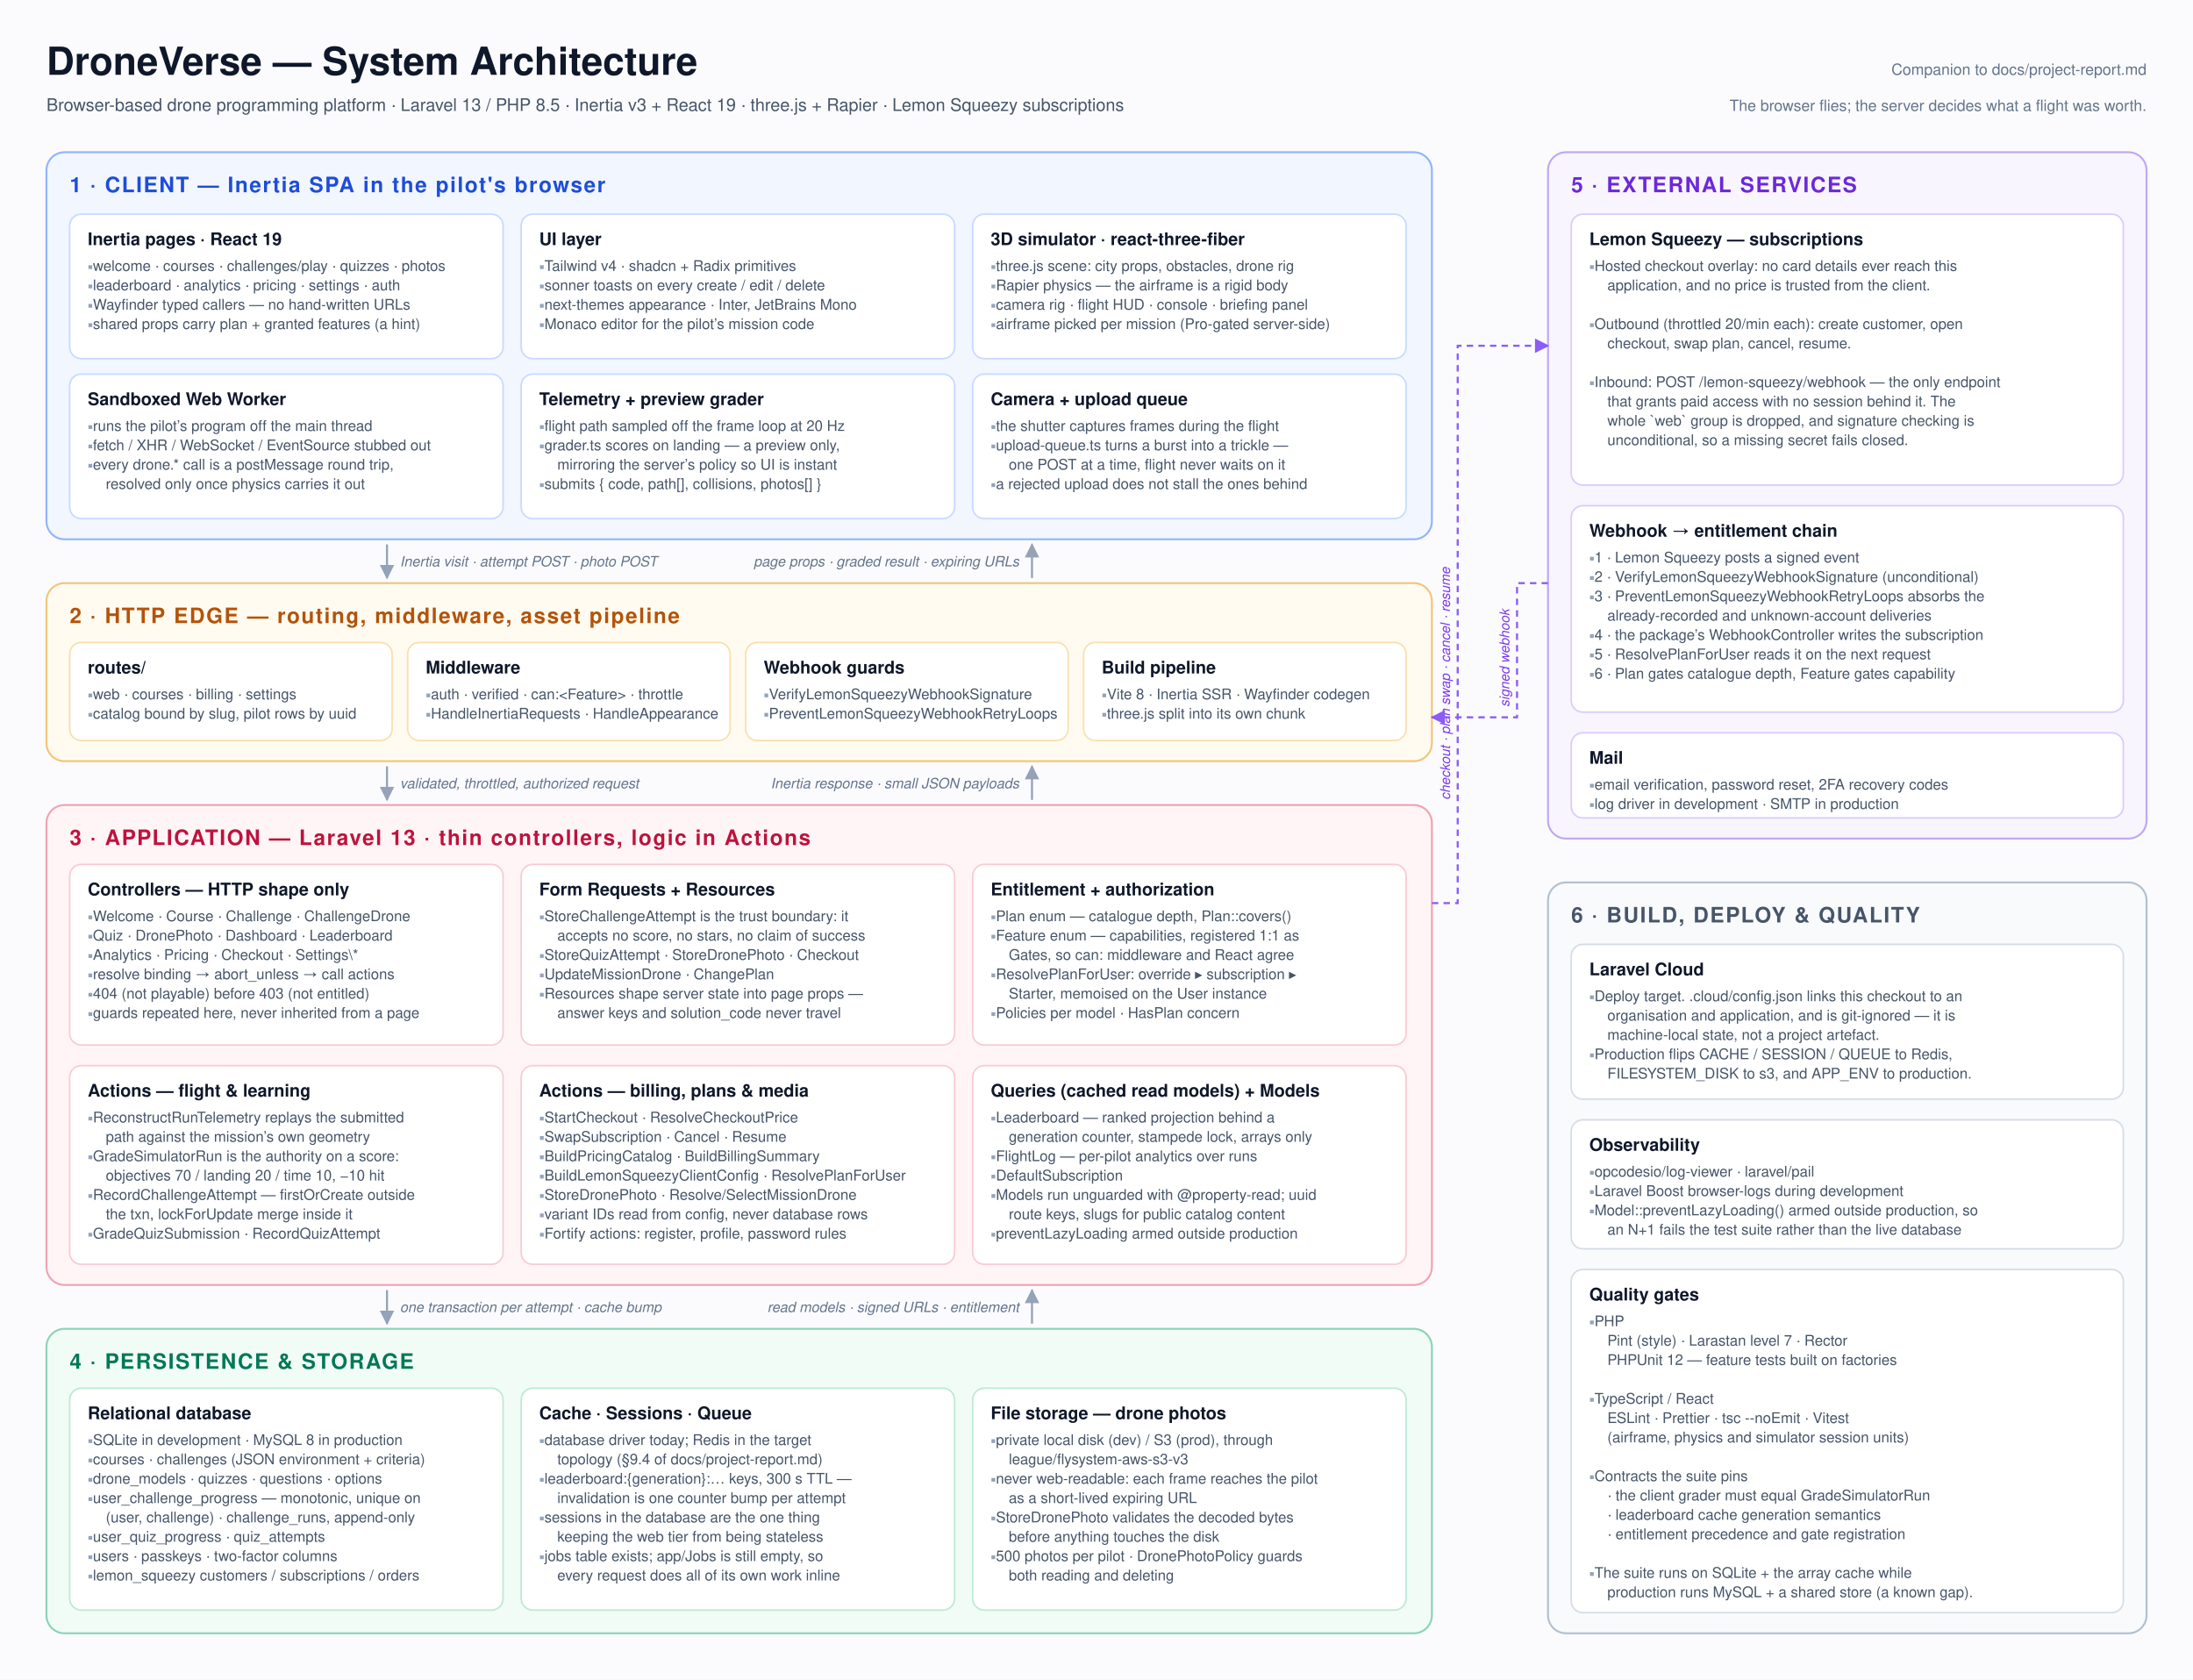
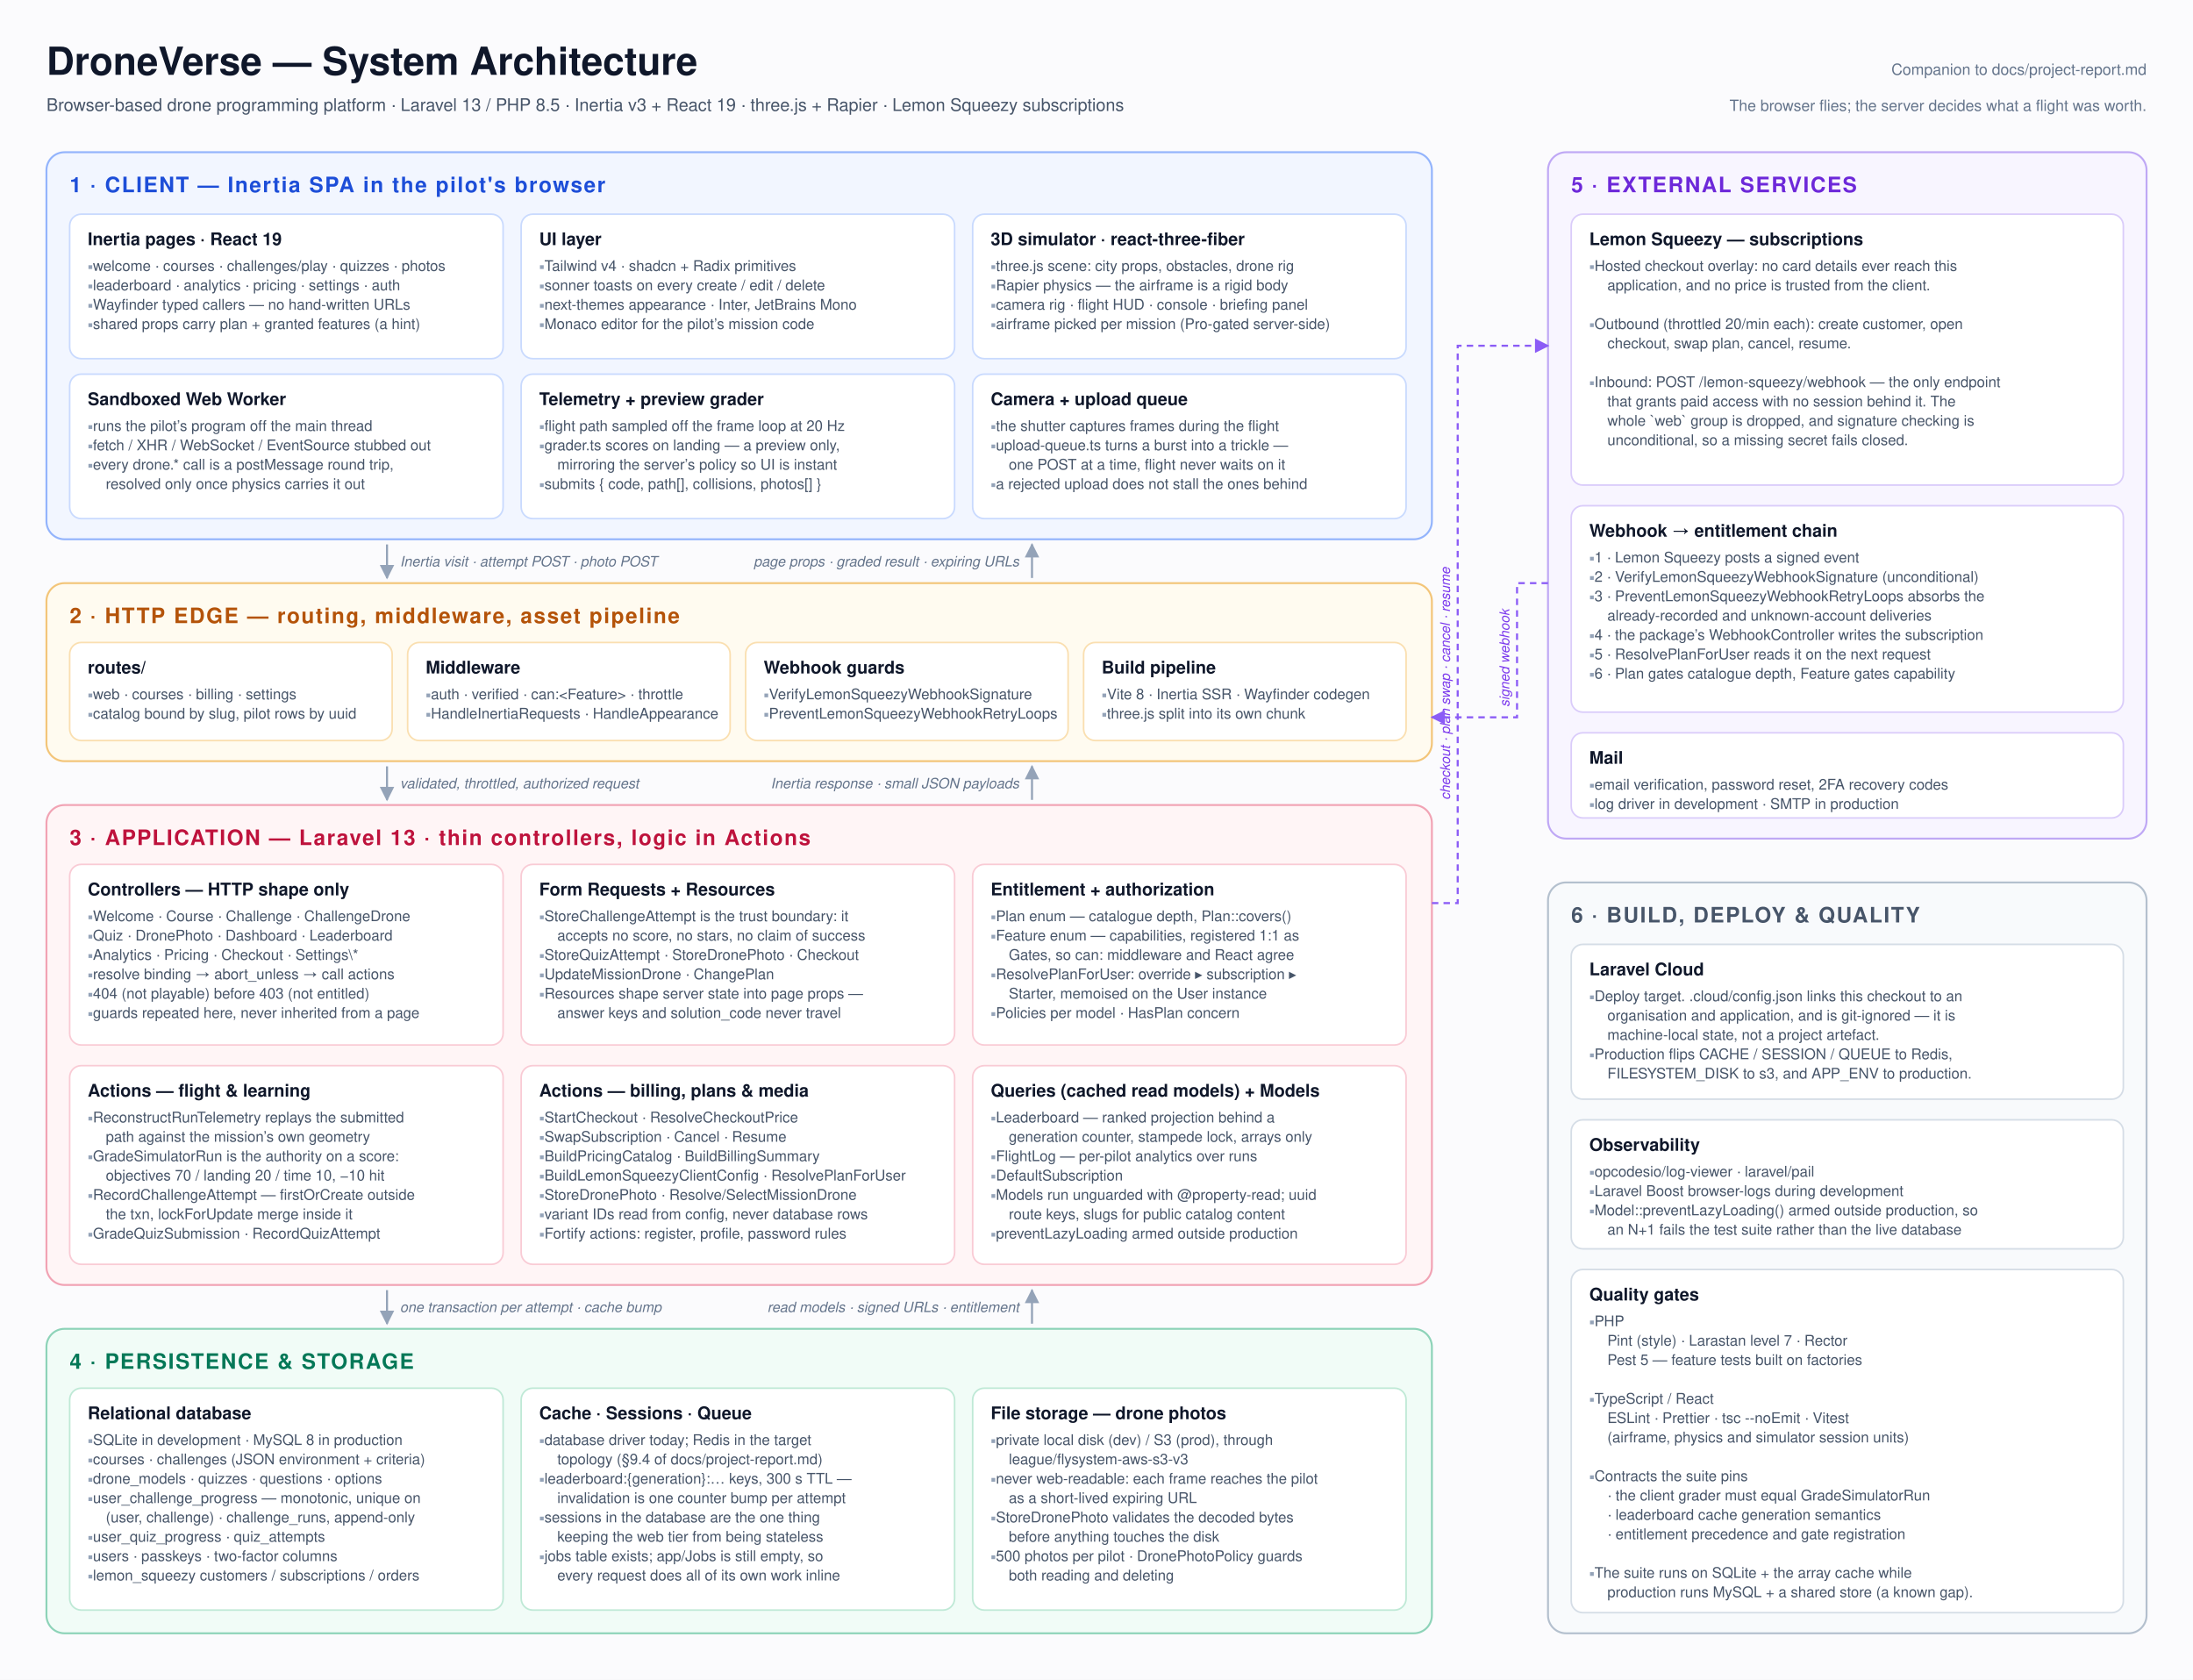
<svg xmlns="http://www.w3.org/2000/svg" width="1700" height="1302" viewBox="0 0 1700 1302">
  <defs>
    <marker id="arrow" viewBox="0 0 10 10" refX="9" refY="5" markerWidth="7" markerHeight="7" orient="auto-start-reverse">
      <path d="M 0 0 L 10 5 L 0 10 z" fill="#94A3B8" />
    </marker>
    <marker id="arrowP" viewBox="0 0 10 10" refX="9" refY="5" markerWidth="7" markerHeight="7" orient="auto-start-reverse">
      <path d="M 0 0 L 10 5 L 0 10 z" fill="#8B5CF6" />
    </marker>
  </defs>
  <rect width="1700" height="1302" fill="#FBFBFD" />
  <text x="36" y="58" font-family="'Segoe UI', 'Helvetica Neue', Helvetica, Arial, sans-serif" font-size="30" font-weight="700" fill="#0F172A">DroneVerse — System Architecture</text>
  <text x="36" y="86" font-family="'Segoe UI', 'Helvetica Neue', Helvetica, Arial, sans-serif" font-size="13.5" fill="#475569">Browser-based drone programming platform · Laravel 13 / PHP 8.5 · Inertia v3 + React 19 · three.js + Rapier · Lemon Squeezy subscriptions</text>
  <text x="1664" y="58" text-anchor="end" font-family="'Segoe UI', 'Helvetica Neue', Helvetica, Arial, sans-serif" font-size="12" fill="#64748B">Companion to docs/project-report.md</text>
  <text x="1664" y="86" text-anchor="end" font-family="'Segoe UI', 'Helvetica Neue', Helvetica, Arial, sans-serif" font-size="12" fill="#64748B">The browser flies; the server decides what a flight was worth.</text>
  <rect x="36" y="118" width="1074" height="300" rx="14" fill="#F2F6FF" stroke="#93B4FC" stroke-width="1.5" />
  <text x="54" y="149" font-family="'Segoe UI', 'Helvetica Neue', Helvetica, Arial, sans-serif" font-size="16.5" font-weight="700" letter-spacing="1.1" fill="#1D4ED8">1 · CLIENT — Inertia SPA in the pilot's browser</text>
  <rect x="54" y="166" width="336" height="112" rx="9" fill="#FFFFFF" stroke="#C9DAFE" stroke-width="1.25" />
  <text x="68" y="190" font-family="'Segoe UI', 'Helvetica Neue', Helvetica, Arial, sans-serif" font-size="13.5" font-weight="700" fill="#0F172A">Inertia pages · React 19</text>
  <text x="68" y="210" font-family="'Segoe UI', 'Helvetica Neue', Helvetica, Arial, sans-serif" font-size="11.4" fill="#475569">
    <tspan fill="#94A3B8">▪ </tspan>welcome · courses · challenges/play · quizzes · photos</text>
  <text x="68" y="225" font-family="'Segoe UI', 'Helvetica Neue', Helvetica, Arial, sans-serif" font-size="11.4" fill="#475569">
    <tspan fill="#94A3B8">▪ </tspan>leaderboard · analytics · pricing · settings · auth</text>
  <text x="68" y="240" font-family="'Segoe UI', 'Helvetica Neue', Helvetica, Arial, sans-serif" font-size="11.4" fill="#475569">
    <tspan fill="#94A3B8">▪ </tspan>Wayfinder typed callers — no hand-written URLs</text>
  <text x="68" y="255" font-family="'Segoe UI', 'Helvetica Neue', Helvetica, Arial, sans-serif" font-size="11.4" fill="#475569">
    <tspan fill="#94A3B8">▪ </tspan>shared props carry plan + granted features (a hint)</text>
  <rect x="404" y="166" width="336" height="112" rx="9" fill="#FFFFFF" stroke="#C9DAFE" stroke-width="1.25" />
  <text x="418" y="190" font-family="'Segoe UI', 'Helvetica Neue', Helvetica, Arial, sans-serif" font-size="13.5" font-weight="700" fill="#0F172A">UI layer</text>
  <text x="418" y="210" font-family="'Segoe UI', 'Helvetica Neue', Helvetica, Arial, sans-serif" font-size="11.4" fill="#475569">
    <tspan fill="#94A3B8">▪ </tspan>Tailwind v4 · shadcn + Radix primitives</text>
  <text x="418" y="225" font-family="'Segoe UI', 'Helvetica Neue', Helvetica, Arial, sans-serif" font-size="11.4" fill="#475569">
    <tspan fill="#94A3B8">▪ </tspan>sonner toasts on every create / edit / delete</text>
  <text x="418" y="240" font-family="'Segoe UI', 'Helvetica Neue', Helvetica, Arial, sans-serif" font-size="11.4" fill="#475569">
    <tspan fill="#94A3B8">▪ </tspan>next-themes appearance · Inter, JetBrains Mono</text>
  <text x="418" y="255" font-family="'Segoe UI', 'Helvetica Neue', Helvetica, Arial, sans-serif" font-size="11.4" fill="#475569">
    <tspan fill="#94A3B8">▪ </tspan>Monaco editor for the pilot’s mission code</text>
  <rect x="754" y="166" width="336" height="112" rx="9" fill="#FFFFFF" stroke="#C9DAFE" stroke-width="1.25" />
  <text x="768" y="190" font-family="'Segoe UI', 'Helvetica Neue', Helvetica, Arial, sans-serif" font-size="13.5" font-weight="700" fill="#0F172A">3D simulator · react-three-fiber</text>
  <text x="768" y="210" font-family="'Segoe UI', 'Helvetica Neue', Helvetica, Arial, sans-serif" font-size="11.4" fill="#475569">
    <tspan fill="#94A3B8">▪ </tspan>three.js scene: city props, obstacles, drone rig</text>
  <text x="768" y="225" font-family="'Segoe UI', 'Helvetica Neue', Helvetica, Arial, sans-serif" font-size="11.4" fill="#475569">
    <tspan fill="#94A3B8">▪ </tspan>Rapier physics — the airframe is a rigid body</text>
  <text x="768" y="240" font-family="'Segoe UI', 'Helvetica Neue', Helvetica, Arial, sans-serif" font-size="11.4" fill="#475569">
    <tspan fill="#94A3B8">▪ </tspan>camera rig · flight HUD · console · briefing panel</text>
  <text x="768" y="255" font-family="'Segoe UI', 'Helvetica Neue', Helvetica, Arial, sans-serif" font-size="11.4" fill="#475569">
    <tspan fill="#94A3B8">▪ </tspan>airframe picked per mission (Pro-gated server-side)</text>
  <rect x="54" y="290" width="336" height="112" rx="9" fill="#FFFFFF" stroke="#C9DAFE" stroke-width="1.25" />
  <text x="68" y="314" font-family="'Segoe UI', 'Helvetica Neue', Helvetica, Arial, sans-serif" font-size="13.5" font-weight="700" fill="#0F172A">Sandboxed Web Worker</text>
  <text x="68" y="334" font-family="'Segoe UI', 'Helvetica Neue', Helvetica, Arial, sans-serif" font-size="11.4" fill="#475569">
    <tspan fill="#94A3B8">▪ </tspan>runs the pilot’s program off the main thread</text>
  <text x="68" y="349" font-family="'Segoe UI', 'Helvetica Neue', Helvetica, Arial, sans-serif" font-size="11.4" fill="#475569">
    <tspan fill="#94A3B8">▪ </tspan>fetch / XHR / WebSocket / EventSource stubbed out</text>
  <text x="68" y="364" font-family="'Segoe UI', 'Helvetica Neue', Helvetica, Arial, sans-serif" font-size="11.4" fill="#475569">
    <tspan fill="#94A3B8">▪ </tspan>every drone.* call is a postMessage round trip,</text>
  <text x="82" y="379" font-family="'Segoe UI', 'Helvetica Neue', Helvetica, Arial, sans-serif" font-size="11.4" fill="#475569">resolved only once physics carries it out</text>
  <rect x="404" y="290" width="336" height="112" rx="9" fill="#FFFFFF" stroke="#C9DAFE" stroke-width="1.25" />
  <text x="418" y="314" font-family="'Segoe UI', 'Helvetica Neue', Helvetica, Arial, sans-serif" font-size="13.5" font-weight="700" fill="#0F172A">Telemetry + preview grader</text>
  <text x="418" y="334" font-family="'Segoe UI', 'Helvetica Neue', Helvetica, Arial, sans-serif" font-size="11.4" fill="#475569">
    <tspan fill="#94A3B8">▪ </tspan>flight path sampled off the frame loop at 20 Hz</text>
  <text x="418" y="349" font-family="'Segoe UI', 'Helvetica Neue', Helvetica, Arial, sans-serif" font-size="11.4" fill="#475569">
    <tspan fill="#94A3B8">▪ </tspan>grader.ts scores on landing — a preview only,</text>
  <text x="432" y="364" font-family="'Segoe UI', 'Helvetica Neue', Helvetica, Arial, sans-serif" font-size="11.4" fill="#475569">mirroring the server’s policy so UI is instant</text>
  <text x="418" y="379" font-family="'Segoe UI', 'Helvetica Neue', Helvetica, Arial, sans-serif" font-size="11.4" fill="#475569">
    <tspan fill="#94A3B8">▪ </tspan>submits { code, path[], collisions, photos[] }</text>
  <rect x="754" y="290" width="336" height="112" rx="9" fill="#FFFFFF" stroke="#C9DAFE" stroke-width="1.25" />
  <text x="768" y="314" font-family="'Segoe UI', 'Helvetica Neue', Helvetica, Arial, sans-serif" font-size="13.5" font-weight="700" fill="#0F172A">Camera + upload queue</text>
  <text x="768" y="334" font-family="'Segoe UI', 'Helvetica Neue', Helvetica, Arial, sans-serif" font-size="11.4" fill="#475569">
    <tspan fill="#94A3B8">▪ </tspan>the shutter captures frames during the flight</text>
  <text x="768" y="349" font-family="'Segoe UI', 'Helvetica Neue', Helvetica, Arial, sans-serif" font-size="11.4" fill="#475569">
    <tspan fill="#94A3B8">▪ </tspan>upload-queue.ts turns a burst into a trickle —</text>
  <text x="782" y="364" font-family="'Segoe UI', 'Helvetica Neue', Helvetica, Arial, sans-serif" font-size="11.4" fill="#475569">one POST at a time, flight never waits on it</text>
  <text x="768" y="379" font-family="'Segoe UI', 'Helvetica Neue', Helvetica, Arial, sans-serif" font-size="11.4" fill="#475569">
    <tspan fill="#94A3B8">▪ </tspan>a rejected upload does not stall the ones behind</text>
  <rect x="36" y="452" width="1074" height="138" rx="14" fill="#FFFBF0" stroke="#F3C579" stroke-width="1.5" />
  <text x="54" y="483" font-family="'Segoe UI', 'Helvetica Neue', Helvetica, Arial, sans-serif" font-size="16.5" font-weight="700" letter-spacing="1.1" fill="#B45309">2 · HTTP EDGE — routing, middleware, asset pipeline</text>
  <rect x="54" y="498" width="250" height="76" rx="9" fill="#FFFFFF" stroke="#FADFB0" stroke-width="1.25" />
  <text x="68" y="522" font-family="'Segoe UI', 'Helvetica Neue', Helvetica, Arial, sans-serif" font-size="13.5" font-weight="700" fill="#0F172A">routes/</text>
  <text x="68" y="542" font-family="'Segoe UI', 'Helvetica Neue', Helvetica, Arial, sans-serif" font-size="11.4" fill="#475569">
    <tspan fill="#94A3B8">▪ </tspan>web · courses · billing · settings</text>
  <text x="68" y="557" font-family="'Segoe UI', 'Helvetica Neue', Helvetica, Arial, sans-serif" font-size="11.4" fill="#475569">
    <tspan fill="#94A3B8">▪ </tspan>catalog bound by slug, pilot rows by uuid</text>
  <rect x="316" y="498" width="250" height="76" rx="9" fill="#FFFFFF" stroke="#FADFB0" stroke-width="1.25" />
  <text x="330" y="522" font-family="'Segoe UI', 'Helvetica Neue', Helvetica, Arial, sans-serif" font-size="13.5" font-weight="700" fill="#0F172A">Middleware</text>
  <text x="330" y="542" font-family="'Segoe UI', 'Helvetica Neue', Helvetica, Arial, sans-serif" font-size="11.4" fill="#475569">
    <tspan fill="#94A3B8">▪ </tspan>auth · verified · can:&lt;Feature&gt; · throttle</text>
  <text x="330" y="557" font-family="'Segoe UI', 'Helvetica Neue', Helvetica, Arial, sans-serif" font-size="11.4" fill="#475569">
    <tspan fill="#94A3B8">▪ </tspan>HandleInertiaRequests · HandleAppearance</text>
  <rect x="578" y="498" width="250" height="76" rx="9" fill="#FFFFFF" stroke="#FADFB0" stroke-width="1.25" />
  <text x="592" y="522" font-family="'Segoe UI', 'Helvetica Neue', Helvetica, Arial, sans-serif" font-size="13.5" font-weight="700" fill="#0F172A">Webhook guards</text>
  <text x="592" y="542" font-family="'Segoe UI', 'Helvetica Neue', Helvetica, Arial, sans-serif" font-size="11.4" fill="#475569">
    <tspan fill="#94A3B8">▪ </tspan>VerifyLemonSqueezyWebhookSignature</text>
  <text x="592" y="557" font-family="'Segoe UI', 'Helvetica Neue', Helvetica, Arial, sans-serif" font-size="11.4" fill="#475569">
    <tspan fill="#94A3B8">▪ </tspan>PreventLemonSqueezyWebhookRetryLoops</text>
  <rect x="840" y="498" width="250" height="76" rx="9" fill="#FFFFFF" stroke="#FADFB0" stroke-width="1.25" />
  <text x="854" y="522" font-family="'Segoe UI', 'Helvetica Neue', Helvetica, Arial, sans-serif" font-size="13.5" font-weight="700" fill="#0F172A">Build pipeline</text>
  <text x="854" y="542" font-family="'Segoe UI', 'Helvetica Neue', Helvetica, Arial, sans-serif" font-size="11.4" fill="#475569">
    <tspan fill="#94A3B8">▪ </tspan>Vite 8 · Inertia SSR · Wayfinder codegen</text>
  <text x="854" y="557" font-family="'Segoe UI', 'Helvetica Neue', Helvetica, Arial, sans-serif" font-size="11.4" fill="#475569">
    <tspan fill="#94A3B8">▪ </tspan>three.js split into its own chunk</text>
  <rect x="36" y="624" width="1074" height="372" rx="14" fill="#FFF5F6" stroke="#F1A3B4" stroke-width="1.5" />
  <text x="54" y="655" font-family="'Segoe UI', 'Helvetica Neue', Helvetica, Arial, sans-serif" font-size="16.5" font-weight="700" letter-spacing="1.1" fill="#BE123C">3 · APPLICATION — Laravel 13 · thin controllers, logic in Actions</text>
  <rect x="54" y="670" width="336" height="140" rx="9" fill="#FFFFFF" stroke="#F9CBD5" stroke-width="1.25" />
  <text x="68" y="694" font-family="'Segoe UI', 'Helvetica Neue', Helvetica, Arial, sans-serif" font-size="13.5" font-weight="700" fill="#0F172A">Controllers — HTTP shape only</text>
  <text x="68" y="714" font-family="'Segoe UI', 'Helvetica Neue', Helvetica, Arial, sans-serif" font-size="11.4" fill="#475569">
    <tspan fill="#94A3B8">▪ </tspan>Welcome · Course · Challenge · ChallengeDrone</text>
  <text x="68" y="729" font-family="'Segoe UI', 'Helvetica Neue', Helvetica, Arial, sans-serif" font-size="11.4" fill="#475569">
    <tspan fill="#94A3B8">▪ </tspan>Quiz · DronePhoto · Dashboard · Leaderboard</text>
  <text x="68" y="744" font-family="'Segoe UI', 'Helvetica Neue', Helvetica, Arial, sans-serif" font-size="11.4" fill="#475569">
    <tspan fill="#94A3B8">▪ </tspan>Analytics · Pricing · Checkout · Settings\*</text>
  <text x="68" y="759" font-family="'Segoe UI', 'Helvetica Neue', Helvetica, Arial, sans-serif" font-size="11.4" fill="#475569">
    <tspan fill="#94A3B8">▪ </tspan>resolve binding → abort_unless → call actions</text>
  <text x="68" y="774" font-family="'Segoe UI', 'Helvetica Neue', Helvetica, Arial, sans-serif" font-size="11.4" fill="#475569">
    <tspan fill="#94A3B8">▪ </tspan>404 (not playable) before 403 (not entitled)</text>
  <text x="68" y="789" font-family="'Segoe UI', 'Helvetica Neue', Helvetica, Arial, sans-serif" font-size="11.4" fill="#475569">
    <tspan fill="#94A3B8">▪ </tspan>guards repeated here, never inherited from a page</text>
  <rect x="404" y="670" width="336" height="140" rx="9" fill="#FFFFFF" stroke="#F9CBD5" stroke-width="1.25" />
  <text x="418" y="694" font-family="'Segoe UI', 'Helvetica Neue', Helvetica, Arial, sans-serif" font-size="13.5" font-weight="700" fill="#0F172A">Form Requests + Resources</text>
  <text x="418" y="714" font-family="'Segoe UI', 'Helvetica Neue', Helvetica, Arial, sans-serif" font-size="11.4" fill="#475569">
    <tspan fill="#94A3B8">▪ </tspan>StoreChallengeAttempt is the trust boundary: it</text>
  <text x="432" y="729" font-family="'Segoe UI', 'Helvetica Neue', Helvetica, Arial, sans-serif" font-size="11.4" fill="#475569">accepts no score, no stars, no claim of success</text>
  <text x="418" y="744" font-family="'Segoe UI', 'Helvetica Neue', Helvetica, Arial, sans-serif" font-size="11.4" fill="#475569">
    <tspan fill="#94A3B8">▪ </tspan>StoreQuizAttempt · StoreDronePhoto · Checkout</text>
  <text x="418" y="759" font-family="'Segoe UI', 'Helvetica Neue', Helvetica, Arial, sans-serif" font-size="11.4" fill="#475569">
    <tspan fill="#94A3B8">▪ </tspan>UpdateMissionDrone · ChangePlan</text>
  <text x="418" y="774" font-family="'Segoe UI', 'Helvetica Neue', Helvetica, Arial, sans-serif" font-size="11.4" fill="#475569">
    <tspan fill="#94A3B8">▪ </tspan>Resources shape server state into page props —</text>
  <text x="432" y="789" font-family="'Segoe UI', 'Helvetica Neue', Helvetica, Arial, sans-serif" font-size="11.4" fill="#475569">answer keys and solution_code never travel</text>
  <rect x="754" y="670" width="336" height="140" rx="9" fill="#FFFFFF" stroke="#F9CBD5" stroke-width="1.25" />
  <text x="768" y="694" font-family="'Segoe UI', 'Helvetica Neue', Helvetica, Arial, sans-serif" font-size="13.5" font-weight="700" fill="#0F172A">Entitlement + authorization</text>
  <text x="768" y="714" font-family="'Segoe UI', 'Helvetica Neue', Helvetica, Arial, sans-serif" font-size="11.4" fill="#475569">
    <tspan fill="#94A3B8">▪ </tspan>Plan enum — catalogue depth, Plan::covers()</text>
  <text x="768" y="729" font-family="'Segoe UI', 'Helvetica Neue', Helvetica, Arial, sans-serif" font-size="11.4" fill="#475569">
    <tspan fill="#94A3B8">▪ </tspan>Feature enum — capabilities, registered 1:1 as</text>
  <text x="782" y="744" font-family="'Segoe UI', 'Helvetica Neue', Helvetica, Arial, sans-serif" font-size="11.4" fill="#475569">Gates, so can: middleware and React agree</text>
  <text x="768" y="759" font-family="'Segoe UI', 'Helvetica Neue', Helvetica, Arial, sans-serif" font-size="11.4" fill="#475569">
    <tspan fill="#94A3B8">▪ </tspan>ResolvePlanForUser: override ▸ subscription ▸</text>
  <text x="782" y="774" font-family="'Segoe UI', 'Helvetica Neue', Helvetica, Arial, sans-serif" font-size="11.4" fill="#475569">Starter, memoised on the User instance</text>
  <text x="768" y="789" font-family="'Segoe UI', 'Helvetica Neue', Helvetica, Arial, sans-serif" font-size="11.4" fill="#475569">
    <tspan fill="#94A3B8">▪ </tspan>Policies per model · HasPlan concern</text>
  <rect x="54" y="826" width="336" height="154" rx="9" fill="#FFFFFF" stroke="#F9CBD5" stroke-width="1.25" />
  <text x="68" y="850" font-family="'Segoe UI', 'Helvetica Neue', Helvetica, Arial, sans-serif" font-size="13.5" font-weight="700" fill="#0F172A">Actions — flight &amp; learning</text>
  <text x="68" y="870" font-family="'Segoe UI', 'Helvetica Neue', Helvetica, Arial, sans-serif" font-size="11.4" fill="#475569">
    <tspan fill="#94A3B8">▪ </tspan>ReconstructRunTelemetry replays the submitted</text>
  <text x="82" y="885" font-family="'Segoe UI', 'Helvetica Neue', Helvetica, Arial, sans-serif" font-size="11.4" fill="#475569">path against the mission’s own geometry</text>
  <text x="68" y="900" font-family="'Segoe UI', 'Helvetica Neue', Helvetica, Arial, sans-serif" font-size="11.4" fill="#475569">
    <tspan fill="#94A3B8">▪ </tspan>GradeSimulatorRun is the authority on a score:</text>
  <text x="82" y="915" font-family="'Segoe UI', 'Helvetica Neue', Helvetica, Arial, sans-serif" font-size="11.4" fill="#475569">objectives 70 / landing 20 / time 10, −10 hit</text>
  <text x="68" y="930" font-family="'Segoe UI', 'Helvetica Neue', Helvetica, Arial, sans-serif" font-size="11.4" fill="#475569">
    <tspan fill="#94A3B8">▪ </tspan>RecordChallengeAttempt — firstOrCreate outside</text>
  <text x="82" y="945" font-family="'Segoe UI', 'Helvetica Neue', Helvetica, Arial, sans-serif" font-size="11.4" fill="#475569">the txn, lockForUpdate merge inside it</text>
  <text x="68" y="960" font-family="'Segoe UI', 'Helvetica Neue', Helvetica, Arial, sans-serif" font-size="11.4" fill="#475569">
    <tspan fill="#94A3B8">▪ </tspan>GradeQuizSubmission · RecordQuizAttempt</text>
  <rect x="404" y="826" width="336" height="154" rx="9" fill="#FFFFFF" stroke="#F9CBD5" stroke-width="1.25" />
  <text x="418" y="850" font-family="'Segoe UI', 'Helvetica Neue', Helvetica, Arial, sans-serif" font-size="13.5" font-weight="700" fill="#0F172A">Actions — billing, plans &amp; media</text>
  <text x="418" y="870" font-family="'Segoe UI', 'Helvetica Neue', Helvetica, Arial, sans-serif" font-size="11.4" fill="#475569">
    <tspan fill="#94A3B8">▪ </tspan>StartCheckout · ResolveCheckoutPrice</text>
  <text x="418" y="885" font-family="'Segoe UI', 'Helvetica Neue', Helvetica, Arial, sans-serif" font-size="11.4" fill="#475569">
    <tspan fill="#94A3B8">▪ </tspan>SwapSubscription · Cancel · Resume</text>
  <text x="418" y="900" font-family="'Segoe UI', 'Helvetica Neue', Helvetica, Arial, sans-serif" font-size="11.4" fill="#475569">
    <tspan fill="#94A3B8">▪ </tspan>BuildPricingCatalog · BuildBillingSummary</text>
  <text x="418" y="915" font-family="'Segoe UI', 'Helvetica Neue', Helvetica, Arial, sans-serif" font-size="11.4" fill="#475569">
    <tspan fill="#94A3B8">▪ </tspan>BuildLemonSqueezyClientConfig · ResolvePlanForUser</text>
  <text x="418" y="930" font-family="'Segoe UI', 'Helvetica Neue', Helvetica, Arial, sans-serif" font-size="11.4" fill="#475569">
    <tspan fill="#94A3B8">▪ </tspan>StoreDronePhoto · Resolve/SelectMissionDrone</text>
  <text x="418" y="945" font-family="'Segoe UI', 'Helvetica Neue', Helvetica, Arial, sans-serif" font-size="11.4" fill="#475569">
    <tspan fill="#94A3B8">▪ </tspan>variant IDs read from config, never database rows</text>
  <text x="418" y="960" font-family="'Segoe UI', 'Helvetica Neue', Helvetica, Arial, sans-serif" font-size="11.4" fill="#475569">
    <tspan fill="#94A3B8">▪ </tspan>Fortify actions: register, profile, password rules</text>
  <rect x="754" y="826" width="336" height="154" rx="9" fill="#FFFFFF" stroke="#F9CBD5" stroke-width="1.25" />
  <text x="768" y="850" font-family="'Segoe UI', 'Helvetica Neue', Helvetica, Arial, sans-serif" font-size="13.5" font-weight="700" fill="#0F172A">Queries (cached read models) + Models</text>
  <text x="768" y="870" font-family="'Segoe UI', 'Helvetica Neue', Helvetica, Arial, sans-serif" font-size="11.4" fill="#475569">
    <tspan fill="#94A3B8">▪ </tspan>Leaderboard — ranked projection behind a</text>
  <text x="782" y="885" font-family="'Segoe UI', 'Helvetica Neue', Helvetica, Arial, sans-serif" font-size="11.4" fill="#475569">generation counter, stampede lock, arrays only</text>
  <text x="768" y="900" font-family="'Segoe UI', 'Helvetica Neue', Helvetica, Arial, sans-serif" font-size="11.4" fill="#475569">
    <tspan fill="#94A3B8">▪ </tspan>FlightLog — per-pilot analytics over runs</text>
  <text x="768" y="915" font-family="'Segoe UI', 'Helvetica Neue', Helvetica, Arial, sans-serif" font-size="11.4" fill="#475569">
    <tspan fill="#94A3B8">▪ </tspan>DefaultSubscription</text>
  <text x="768" y="930" font-family="'Segoe UI', 'Helvetica Neue', Helvetica, Arial, sans-serif" font-size="11.4" fill="#475569">
    <tspan fill="#94A3B8">▪ </tspan>Models run unguarded with @property-read; uuid</text>
  <text x="782" y="945" font-family="'Segoe UI', 'Helvetica Neue', Helvetica, Arial, sans-serif" font-size="11.4" fill="#475569">route keys, slugs for public catalog content</text>
  <text x="768" y="960" font-family="'Segoe UI', 'Helvetica Neue', Helvetica, Arial, sans-serif" font-size="11.4" fill="#475569">
    <tspan fill="#94A3B8">▪ </tspan>preventLazyLoading armed outside production</text>
  <rect x="36" y="1030" width="1074" height="236" rx="14" fill="#F1FCF7" stroke="#8DD3B8" stroke-width="1.5" />
  <text x="54" y="1061" font-family="'Segoe UI', 'Helvetica Neue', Helvetica, Arial, sans-serif" font-size="16.5" font-weight="700" letter-spacing="1.1" fill="#047857">4 · PERSISTENCE &amp; STORAGE</text>
  <rect x="54" y="1076" width="336" height="172" rx="9" fill="#FFFFFF" stroke="#BFE9D6" stroke-width="1.25" />
  <text x="68" y="1100" font-family="'Segoe UI', 'Helvetica Neue', Helvetica, Arial, sans-serif" font-size="13.5" font-weight="700" fill="#0F172A">Relational database</text>
  <text x="68" y="1120" font-family="'Segoe UI', 'Helvetica Neue', Helvetica, Arial, sans-serif" font-size="11.4" fill="#475569">
    <tspan fill="#94A3B8">▪ </tspan>SQLite in development · MySQL 8 in production</text>
  <text x="68" y="1135" font-family="'Segoe UI', 'Helvetica Neue', Helvetica, Arial, sans-serif" font-size="11.4" fill="#475569">
    <tspan fill="#94A3B8">▪ </tspan>courses · challenges (JSON environment + criteria)</text>
  <text x="68" y="1150" font-family="'Segoe UI', 'Helvetica Neue', Helvetica, Arial, sans-serif" font-size="11.4" fill="#475569">
    <tspan fill="#94A3B8">▪ </tspan>drone_models · quizzes · questions · options</text>
  <text x="68" y="1165" font-family="'Segoe UI', 'Helvetica Neue', Helvetica, Arial, sans-serif" font-size="11.4" fill="#475569">
    <tspan fill="#94A3B8">▪ </tspan>user_challenge_progress — monotonic, unique on</text>
  <text x="82" y="1180" font-family="'Segoe UI', 'Helvetica Neue', Helvetica, Arial, sans-serif" font-size="11.4" fill="#475569">(user, challenge) · challenge_runs, append-only</text>
  <text x="68" y="1195" font-family="'Segoe UI', 'Helvetica Neue', Helvetica, Arial, sans-serif" font-size="11.4" fill="#475569">
    <tspan fill="#94A3B8">▪ </tspan>user_quiz_progress · quiz_attempts</text>
  <text x="68" y="1210" font-family="'Segoe UI', 'Helvetica Neue', Helvetica, Arial, sans-serif" font-size="11.4" fill="#475569">
    <tspan fill="#94A3B8">▪ </tspan>users · passkeys · two-factor columns</text>
  <text x="68" y="1225" font-family="'Segoe UI', 'Helvetica Neue', Helvetica, Arial, sans-serif" font-size="11.4" fill="#475569">
    <tspan fill="#94A3B8">▪ </tspan>lemon_squeezy customers / subscriptions / orders</text>
  <rect x="404" y="1076" width="336" height="172" rx="9" fill="#FFFFFF" stroke="#BFE9D6" stroke-width="1.25" />
  <text x="418" y="1100" font-family="'Segoe UI', 'Helvetica Neue', Helvetica, Arial, sans-serif" font-size="13.5" font-weight="700" fill="#0F172A">Cache · Sessions · Queue</text>
  <text x="418" y="1120" font-family="'Segoe UI', 'Helvetica Neue', Helvetica, Arial, sans-serif" font-size="11.4" fill="#475569">
    <tspan fill="#94A3B8">▪ </tspan>database driver today; Redis in the target</text>
  <text x="432" y="1135" font-family="'Segoe UI', 'Helvetica Neue', Helvetica, Arial, sans-serif" font-size="11.4" fill="#475569">topology (§9.4 of docs/project-report.md)</text>
  <text x="418" y="1150" font-family="'Segoe UI', 'Helvetica Neue', Helvetica, Arial, sans-serif" font-size="11.4" fill="#475569">
    <tspan fill="#94A3B8">▪ </tspan>leaderboard:{generation}:… keys, 300 s TTL —</text>
  <text x="432" y="1165" font-family="'Segoe UI', 'Helvetica Neue', Helvetica, Arial, sans-serif" font-size="11.4" fill="#475569">invalidation is one counter bump per attempt</text>
  <text x="418" y="1180" font-family="'Segoe UI', 'Helvetica Neue', Helvetica, Arial, sans-serif" font-size="11.4" fill="#475569">
    <tspan fill="#94A3B8">▪ </tspan>sessions in the database are the one thing</text>
  <text x="432" y="1195" font-family="'Segoe UI', 'Helvetica Neue', Helvetica, Arial, sans-serif" font-size="11.4" fill="#475569">keeping the web tier from being stateless</text>
  <text x="418" y="1210" font-family="'Segoe UI', 'Helvetica Neue', Helvetica, Arial, sans-serif" font-size="11.4" fill="#475569">
    <tspan fill="#94A3B8">▪ </tspan>jobs table exists; app/Jobs is still empty, so</text>
  <text x="432" y="1225" font-family="'Segoe UI', 'Helvetica Neue', Helvetica, Arial, sans-serif" font-size="11.4" fill="#475569">every request does all of its own work inline</text>
  <rect x="754" y="1076" width="336" height="172" rx="9" fill="#FFFFFF" stroke="#BFE9D6" stroke-width="1.25" />
  <text x="768" y="1100" font-family="'Segoe UI', 'Helvetica Neue', Helvetica, Arial, sans-serif" font-size="13.5" font-weight="700" fill="#0F172A">File storage — drone photos</text>
  <text x="768" y="1120" font-family="'Segoe UI', 'Helvetica Neue', Helvetica, Arial, sans-serif" font-size="11.4" fill="#475569">
    <tspan fill="#94A3B8">▪ </tspan>private local disk (dev) / S3 (prod), through</text>
  <text x="782" y="1135" font-family="'Segoe UI', 'Helvetica Neue', Helvetica, Arial, sans-serif" font-size="11.4" fill="#475569">league/flysystem-aws-s3-v3</text>
  <text x="768" y="1150" font-family="'Segoe UI', 'Helvetica Neue', Helvetica, Arial, sans-serif" font-size="11.4" fill="#475569">
    <tspan fill="#94A3B8">▪ </tspan>never web-readable: each frame reaches the pilot</text>
  <text x="782" y="1165" font-family="'Segoe UI', 'Helvetica Neue', Helvetica, Arial, sans-serif" font-size="11.4" fill="#475569">as a short-lived expiring URL</text>
  <text x="768" y="1180" font-family="'Segoe UI', 'Helvetica Neue', Helvetica, Arial, sans-serif" font-size="11.4" fill="#475569">
    <tspan fill="#94A3B8">▪ </tspan>StoreDronePhoto validates the decoded bytes</text>
  <text x="782" y="1195" font-family="'Segoe UI', 'Helvetica Neue', Helvetica, Arial, sans-serif" font-size="11.4" fill="#475569">before anything touches the disk</text>
  <text x="768" y="1210" font-family="'Segoe UI', 'Helvetica Neue', Helvetica, Arial, sans-serif" font-size="11.4" fill="#475569">
    <tspan fill="#94A3B8">▪ </tspan>500 photos per pilot · DronePhotoPolicy guards</text>
  <text x="782" y="1225" font-family="'Segoe UI', 'Helvetica Neue', Helvetica, Arial, sans-serif" font-size="11.4" fill="#475569">both reading and deleting</text>
  <path d="M 300 422 L 300 448" stroke="#94A3B8" stroke-width="1.6" fill="none" marker-end="url(#arrow)" />
  <text x="310" y="439" text-anchor="start" font-family="'Segoe UI', 'Helvetica Neue', Helvetica, Arial, sans-serif" font-size="11" font-style="italic" fill="#64748B">Inertia visit · attempt POST · photo POST</text>
  <path d="M 800 448 L 800 422" stroke="#94A3B8" stroke-width="1.6" fill="none" marker-end="url(#arrow)" />
  <text x="790" y="439" text-anchor="end" font-family="'Segoe UI', 'Helvetica Neue', Helvetica, Arial, sans-serif" font-size="11" font-style="italic" fill="#64748B">page props · graded result · expiring URLs</text>
  <path d="M 300 594 L 300 620" stroke="#94A3B8" stroke-width="1.6" fill="none" marker-end="url(#arrow)" />
  <text x="310" y="611" text-anchor="start" font-family="'Segoe UI', 'Helvetica Neue', Helvetica, Arial, sans-serif" font-size="11" font-style="italic" fill="#64748B">validated, throttled, authorized request</text>
  <path d="M 800 620 L 800 594" stroke="#94A3B8" stroke-width="1.6" fill="none" marker-end="url(#arrow)" />
  <text x="790" y="611" text-anchor="end" font-family="'Segoe UI', 'Helvetica Neue', Helvetica, Arial, sans-serif" font-size="11" font-style="italic" fill="#64748B">Inertia response · small JSON payloads</text>
  <path d="M 300 1000 L 300 1026" stroke="#94A3B8" stroke-width="1.6" fill="none" marker-end="url(#arrow)" />
  <text x="310" y="1017" text-anchor="start" font-family="'Segoe UI', 'Helvetica Neue', Helvetica, Arial, sans-serif" font-size="11" font-style="italic" fill="#64748B">one transaction per attempt · cache bump</text>
  <path d="M 800 1026 L 800 1000" stroke="#94A3B8" stroke-width="1.6" fill="none" marker-end="url(#arrow)" />
  <text x="790" y="1017" text-anchor="end" font-family="'Segoe UI', 'Helvetica Neue', Helvetica, Arial, sans-serif" font-size="11" font-style="italic" fill="#64748B">read models · signed URLs · entitlement</text>
  <rect x="1200" y="118" width="464" height="532" rx="14" fill="#F8F5FF" stroke="#BFA8F5" stroke-width="1.5" />
  <text x="1218" y="149" font-family="'Segoe UI', 'Helvetica Neue', Helvetica, Arial, sans-serif" font-size="16.5" font-weight="700" letter-spacing="1.1" fill="#6D28D9">5 · EXTERNAL SERVICES</text>
  <rect x="1218" y="166" width="428" height="210" rx="9" fill="#FFFFFF" stroke="#DACCFA" stroke-width="1.25" />
  <text x="1232" y="190" font-family="'Segoe UI', 'Helvetica Neue', Helvetica, Arial, sans-serif" font-size="13.5" font-weight="700" fill="#0F172A">Lemon Squeezy — subscriptions</text>
  <text x="1232" y="210" font-family="'Segoe UI', 'Helvetica Neue', Helvetica, Arial, sans-serif" font-size="11.4" fill="#475569">
    <tspan fill="#94A3B8">▪ </tspan>Hosted checkout overlay: no card details ever reach this</text>
  <text x="1246" y="225" font-family="'Segoe UI', 'Helvetica Neue', Helvetica, Arial, sans-serif" font-size="11.4" fill="#475569">application, and no price is trusted from the client.</text>
  <text x="1232" y="255" font-family="'Segoe UI', 'Helvetica Neue', Helvetica, Arial, sans-serif" font-size="11.4" fill="#475569">
    <tspan fill="#94A3B8">▪ </tspan>Outbound (throttled 20/min each): create customer, open</text>
  <text x="1246" y="270" font-family="'Segoe UI', 'Helvetica Neue', Helvetica, Arial, sans-serif" font-size="11.4" fill="#475569">checkout, swap plan, cancel, resume.</text>
  <text x="1232" y="300" font-family="'Segoe UI', 'Helvetica Neue', Helvetica, Arial, sans-serif" font-size="11.4" fill="#475569">
    <tspan fill="#94A3B8">▪ </tspan>Inbound: POST /lemon-squeezy/webhook — the only endpoint</text>
  <text x="1246" y="315" font-family="'Segoe UI', 'Helvetica Neue', Helvetica, Arial, sans-serif" font-size="11.4" fill="#475569">that grants paid access with no session behind it. The</text>
  <text x="1246" y="330" font-family="'Segoe UI', 'Helvetica Neue', Helvetica, Arial, sans-serif" font-size="11.4" fill="#475569">whole `web` group is dropped, and signature checking is</text>
  <text x="1246" y="345" font-family="'Segoe UI', 'Helvetica Neue', Helvetica, Arial, sans-serif" font-size="11.4" fill="#475569">unconditional, so a missing secret fails closed.</text>
  <rect x="1218" y="392" width="428" height="160" rx="9" fill="#FFFFFF" stroke="#DACCFA" stroke-width="1.25" />
  <text x="1232" y="416" font-family="'Segoe UI', 'Helvetica Neue', Helvetica, Arial, sans-serif" font-size="13.5" font-weight="700" fill="#0F172A">Webhook → entitlement chain</text>
  <text x="1232" y="436" font-family="'Segoe UI', 'Helvetica Neue', Helvetica, Arial, sans-serif" font-size="11.4" fill="#475569">
    <tspan fill="#94A3B8">▪ </tspan>1 · Lemon Squeezy posts a signed event</text>
  <text x="1232" y="451" font-family="'Segoe UI', 'Helvetica Neue', Helvetica, Arial, sans-serif" font-size="11.4" fill="#475569">
    <tspan fill="#94A3B8">▪ </tspan>2 · VerifyLemonSqueezyWebhookSignature (unconditional)</text>
  <text x="1232" y="466" font-family="'Segoe UI', 'Helvetica Neue', Helvetica, Arial, sans-serif" font-size="11.4" fill="#475569">
    <tspan fill="#94A3B8">▪ </tspan>3 · PreventLemonSqueezyWebhookRetryLoops absorbs the</text>
  <text x="1246" y="481" font-family="'Segoe UI', 'Helvetica Neue', Helvetica, Arial, sans-serif" font-size="11.4" fill="#475569">   already-recorded and unknown-account deliveries</text>
  <text x="1232" y="496" font-family="'Segoe UI', 'Helvetica Neue', Helvetica, Arial, sans-serif" font-size="11.4" fill="#475569">
    <tspan fill="#94A3B8">▪ </tspan>4 · the package’s WebhookController writes the subscription</text>
  <text x="1232" y="511" font-family="'Segoe UI', 'Helvetica Neue', Helvetica, Arial, sans-serif" font-size="11.4" fill="#475569">
    <tspan fill="#94A3B8">▪ </tspan>5 · ResolvePlanForUser reads it on the next request</text>
  <text x="1232" y="526" font-family="'Segoe UI', 'Helvetica Neue', Helvetica, Arial, sans-serif" font-size="11.4" fill="#475569">
    <tspan fill="#94A3B8">▪ </tspan>6 · Plan gates catalogue depth, Feature gates capability</text>
  <rect x="1218" y="568" width="428" height="66" rx="9" fill="#FFFFFF" stroke="#DACCFA" stroke-width="1.25" />
  <text x="1232" y="592" font-family="'Segoe UI', 'Helvetica Neue', Helvetica, Arial, sans-serif" font-size="13.5" font-weight="700" fill="#0F172A">Mail</text>
  <text x="1232" y="612" font-family="'Segoe UI', 'Helvetica Neue', Helvetica, Arial, sans-serif" font-size="11.4" fill="#475569">
    <tspan fill="#94A3B8">▪ </tspan>email verification, password reset, 2FA recovery codes</text>
  <text x="1232" y="627" font-family="'Segoe UI', 'Helvetica Neue', Helvetica, Arial, sans-serif" font-size="11.4" fill="#475569">
    <tspan fill="#94A3B8">▪ </tspan>log driver in development · SMTP in production</text>
  <rect x="1200" y="684" width="464" height="582" rx="14" fill="#F8FAFC" stroke="#B4C0CE" stroke-width="1.5" />
  <text x="1218" y="715" font-family="'Segoe UI', 'Helvetica Neue', Helvetica, Arial, sans-serif" font-size="16.5" font-weight="700" letter-spacing="1.1" fill="#475569">6 · BUILD, DEPLOY &amp; QUALITY</text>
  <rect x="1218" y="732" width="428" height="120" rx="9" fill="#FFFFFF" stroke="#D5DDE6" stroke-width="1.25" />
  <text x="1232" y="756" font-family="'Segoe UI', 'Helvetica Neue', Helvetica, Arial, sans-serif" font-size="13.5" font-weight="700" fill="#0F172A">Laravel Cloud</text>
  <text x="1232" y="776" font-family="'Segoe UI', 'Helvetica Neue', Helvetica, Arial, sans-serif" font-size="11.4" fill="#475569">
    <tspan fill="#94A3B8">▪ </tspan>Deploy target. .cloud/config.json links this checkout to an</text>
  <text x="1246" y="791" font-family="'Segoe UI', 'Helvetica Neue', Helvetica, Arial, sans-serif" font-size="11.4" fill="#475569">organisation and application, and is git-ignored — it is</text>
  <text x="1246" y="806" font-family="'Segoe UI', 'Helvetica Neue', Helvetica, Arial, sans-serif" font-size="11.4" fill="#475569">machine-local state, not a project artefact.</text>
  <text x="1232" y="821" font-family="'Segoe UI', 'Helvetica Neue', Helvetica, Arial, sans-serif" font-size="11.4" fill="#475569">
    <tspan fill="#94A3B8">▪ </tspan>Production flips CACHE / SESSION / QUEUE to Redis,</text>
  <text x="1246" y="836" font-family="'Segoe UI', 'Helvetica Neue', Helvetica, Arial, sans-serif" font-size="11.4" fill="#475569">FILESYSTEM_DISK to s3, and APP_ENV to production.</text>
  <rect x="1218" y="868" width="428" height="100" rx="9" fill="#FFFFFF" stroke="#D5DDE6" stroke-width="1.25" />
  <text x="1232" y="892" font-family="'Segoe UI', 'Helvetica Neue', Helvetica, Arial, sans-serif" font-size="13.5" font-weight="700" fill="#0F172A">Observability</text>
  <text x="1232" y="912" font-family="'Segoe UI', 'Helvetica Neue', Helvetica, Arial, sans-serif" font-size="11.4" fill="#475569">
    <tspan fill="#94A3B8">▪ </tspan>opcodesio/log-viewer · laravel/pail</text>
  <text x="1232" y="927" font-family="'Segoe UI', 'Helvetica Neue', Helvetica, Arial, sans-serif" font-size="11.4" fill="#475569">
    <tspan fill="#94A3B8">▪ </tspan>Laravel Boost browser-logs during development</text>
  <text x="1232" y="942" font-family="'Segoe UI', 'Helvetica Neue', Helvetica, Arial, sans-serif" font-size="11.4" fill="#475569">
    <tspan fill="#94A3B8">▪ </tspan>Model::preventLazyLoading() armed outside production, so</text>
  <text x="1246" y="957" font-family="'Segoe UI', 'Helvetica Neue', Helvetica, Arial, sans-serif" font-size="11.4" fill="#475569">an N+1 fails the test suite rather than the live database</text>
  <rect x="1218" y="984" width="428" height="266" rx="9" fill="#FFFFFF" stroke="#D5DDE6" stroke-width="1.25" />
  <text x="1232" y="1008" font-family="'Segoe UI', 'Helvetica Neue', Helvetica, Arial, sans-serif" font-size="13.5" font-weight="700" fill="#0F172A">Quality gates</text>
  <text x="1232" y="1028" font-family="'Segoe UI', 'Helvetica Neue', Helvetica, Arial, sans-serif" font-size="11.4" fill="#475569">
    <tspan fill="#94A3B8">▪ </tspan>PHP</text>
  <text x="1246" y="1043" font-family="'Segoe UI', 'Helvetica Neue', Helvetica, Arial, sans-serif" font-size="11.4" fill="#475569">Pint (style) · Larastan level 7 · Rector</text>
-   <text x="1246" y="1058" font-family="'Segoe UI', 'Helvetica Neue', Helvetica, Arial, sans-serif" font-size="11.4" fill="#475569">PHPUnit 12 — feature tests built on factories</text>
+   <text x="1246" y="1058" font-family="'Segoe UI', 'Helvetica Neue', Helvetica, Arial, sans-serif" font-size="11.4" fill="#475569">Pest 5 — feature tests built on factories</text>
  <text x="1232" y="1088" font-family="'Segoe UI', 'Helvetica Neue', Helvetica, Arial, sans-serif" font-size="11.4" fill="#475569">
    <tspan fill="#94A3B8">▪ </tspan>TypeScript / React</text>
  <text x="1246" y="1103" font-family="'Segoe UI', 'Helvetica Neue', Helvetica, Arial, sans-serif" font-size="11.4" fill="#475569">ESLint · Prettier · tsc --noEmit · Vitest</text>
  <text x="1246" y="1118" font-family="'Segoe UI', 'Helvetica Neue', Helvetica, Arial, sans-serif" font-size="11.4" fill="#475569">(airframe, physics and simulator session units)</text>
  <text x="1232" y="1148" font-family="'Segoe UI', 'Helvetica Neue', Helvetica, Arial, sans-serif" font-size="11.4" fill="#475569">
    <tspan fill="#94A3B8">▪ </tspan>Contracts the suite pins</text>
  <text x="1246" y="1163" font-family="'Segoe UI', 'Helvetica Neue', Helvetica, Arial, sans-serif" font-size="11.4" fill="#475569">· the client grader must equal GradeSimulatorRun</text>
  <text x="1246" y="1178" font-family="'Segoe UI', 'Helvetica Neue', Helvetica, Arial, sans-serif" font-size="11.4" fill="#475569">· leaderboard cache generation semantics</text>
  <text x="1246" y="1193" font-family="'Segoe UI', 'Helvetica Neue', Helvetica, Arial, sans-serif" font-size="11.4" fill="#475569">· entitlement precedence and gate registration</text>
  <text x="1232" y="1223" font-family="'Segoe UI', 'Helvetica Neue', Helvetica, Arial, sans-serif" font-size="11.4" fill="#475569">
    <tspan fill="#94A3B8">▪ </tspan>The suite runs on SQLite + the array cache while</text>
  <text x="1246" y="1238" font-family="'Segoe UI', 'Helvetica Neue', Helvetica, Arial, sans-serif" font-size="11.4" fill="#475569">production runs MySQL + a shared store (a known gap).</text>
  <path d="M 1110 700 L 1130 700 L 1130 268 L 1200 268" fill="none" stroke="#8B5CF6" stroke-width="1.6" stroke-dasharray="5 4" marker-end="url(#arrowP)" />
  <text transform="rotate(-90 1124 620)" x="1124" y="620" font-family="'Segoe UI', 'Helvetica Neue', Helvetica, Arial, sans-serif" font-size="10.5" font-style="italic" fill="#7C3AED">checkout · plan swap · cancel · resume</text>
  <path d="M 1200 452 L 1176 452 L 1176 556 L 1110 556" fill="none" stroke="#8B5CF6" stroke-width="1.6" stroke-dasharray="5 4" marker-end="url(#arrowP)" />
  <text transform="rotate(-90 1170 548)" x="1170" y="548" font-family="'Segoe UI', 'Helvetica Neue', Helvetica, Arial, sans-serif" font-size="10.5" font-style="italic" fill="#7C3AED">signed webhook</text>
</svg>
